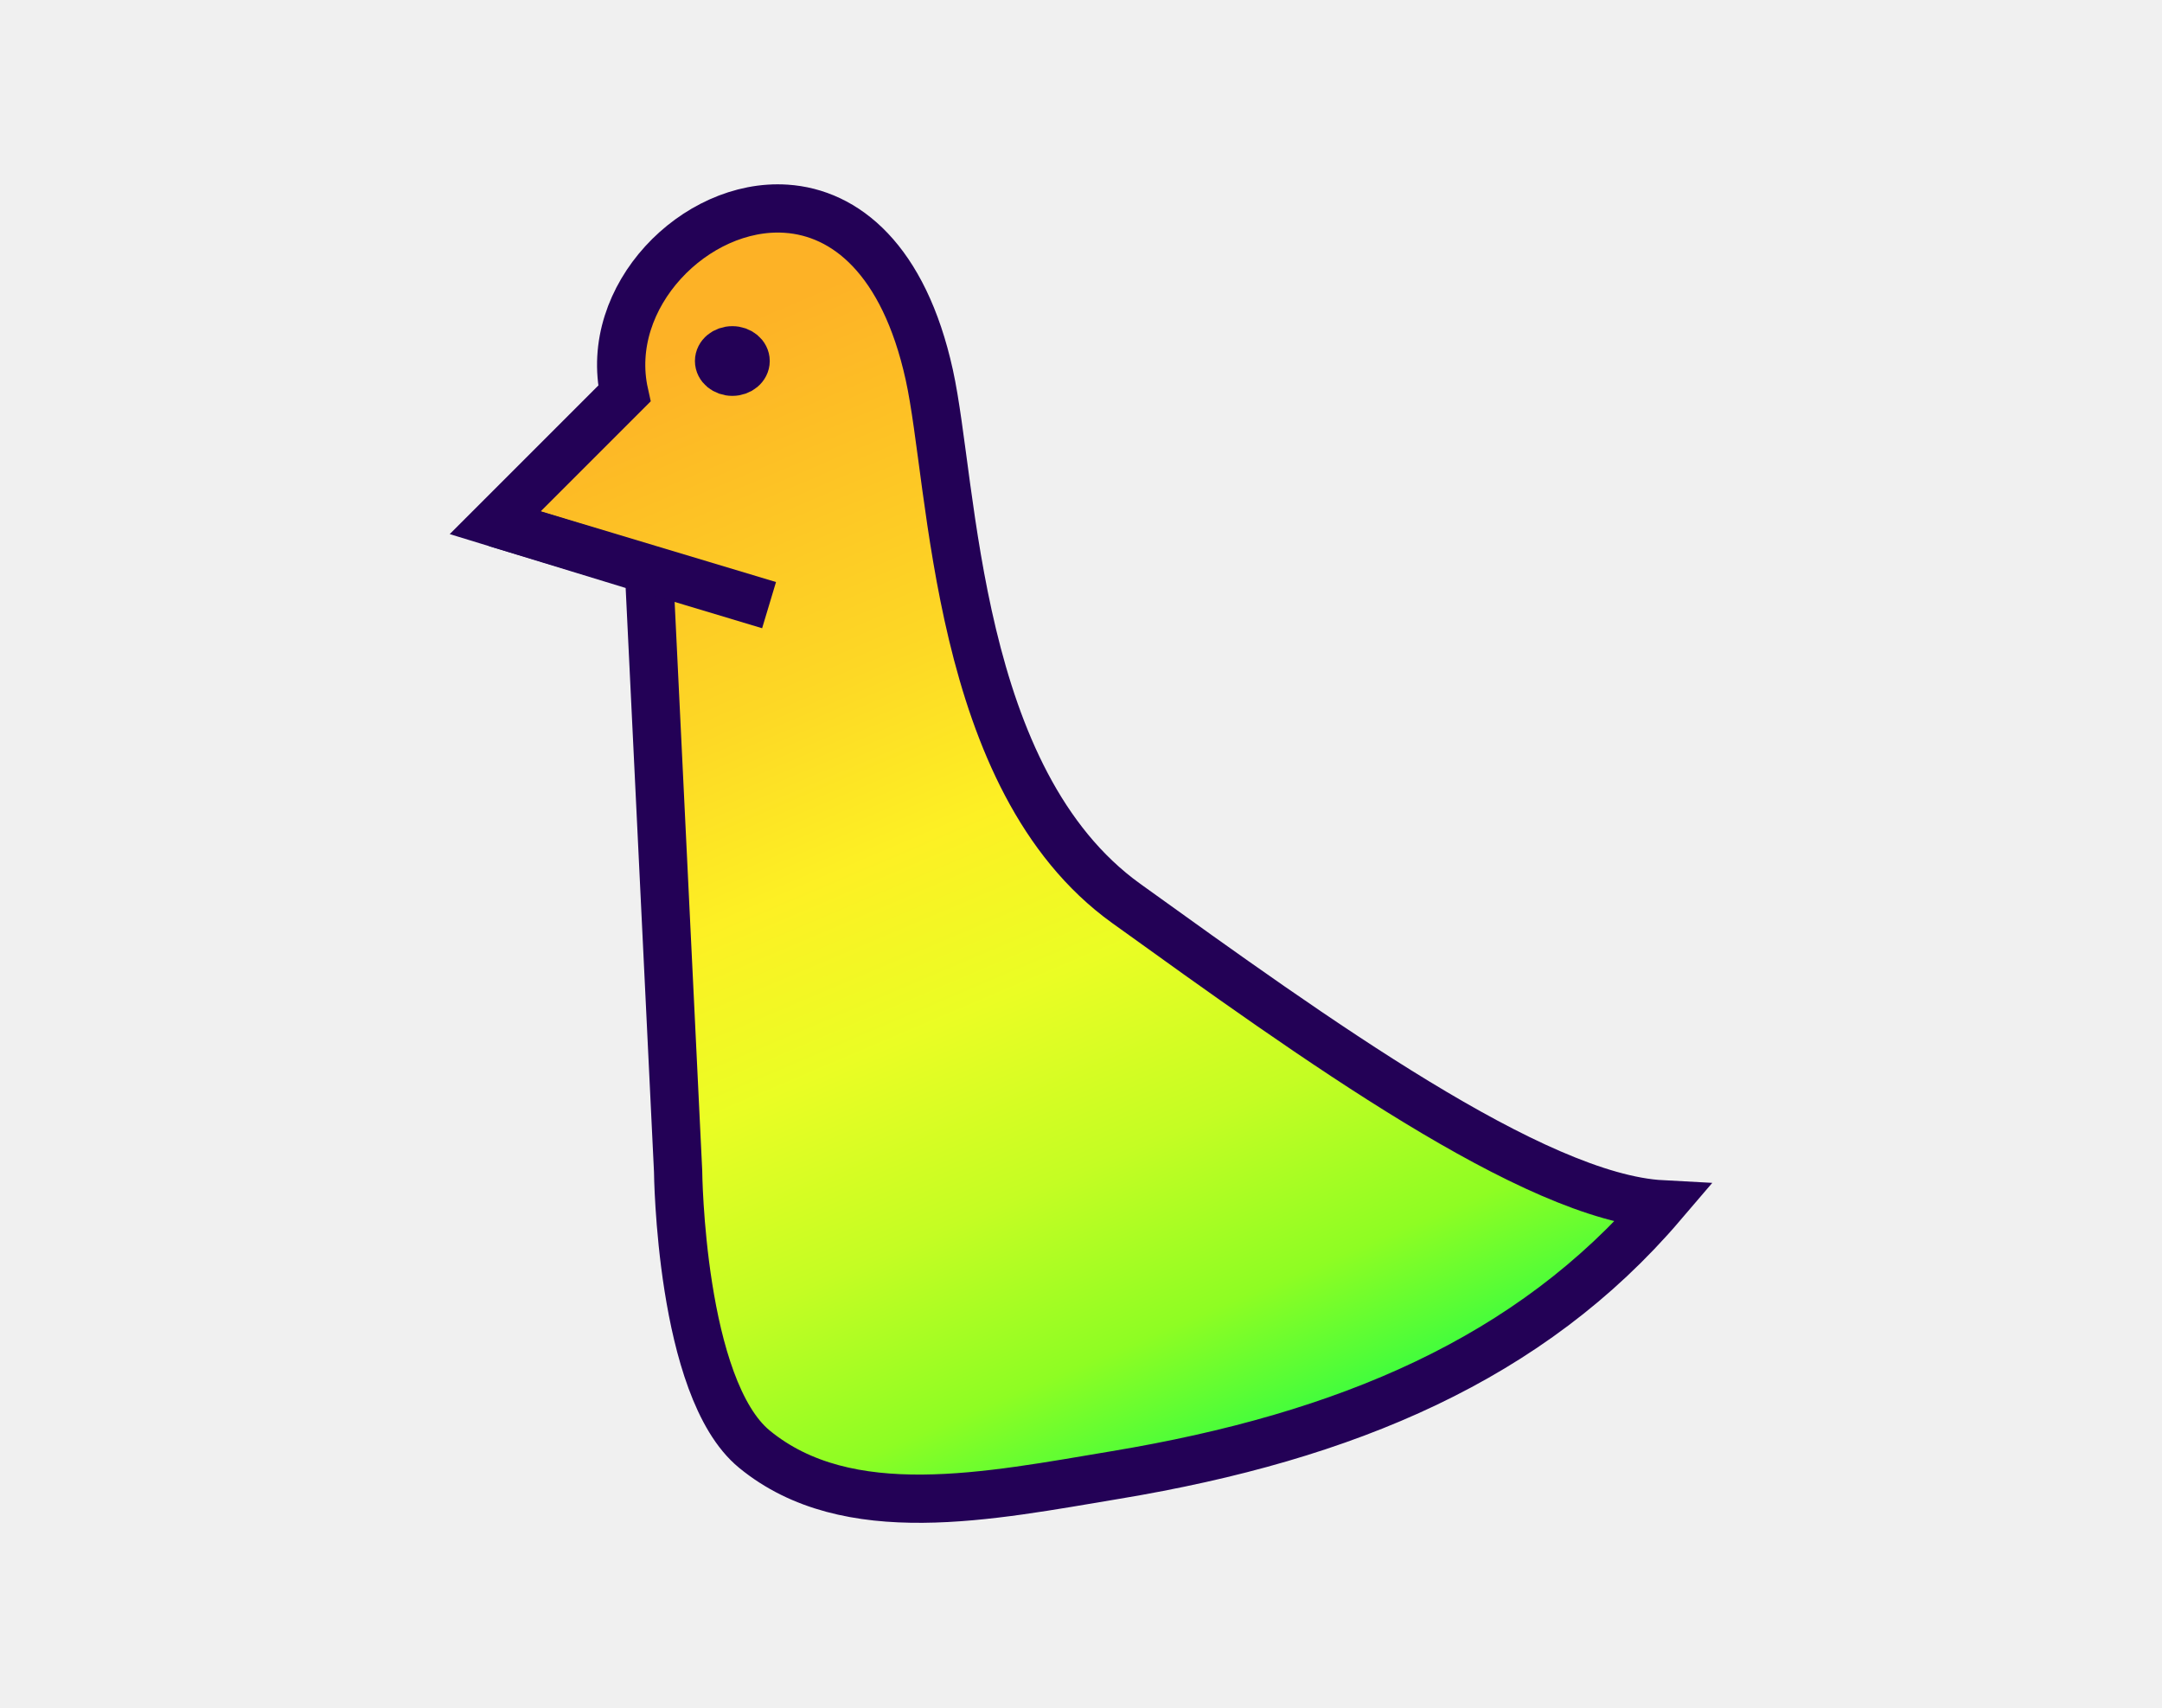
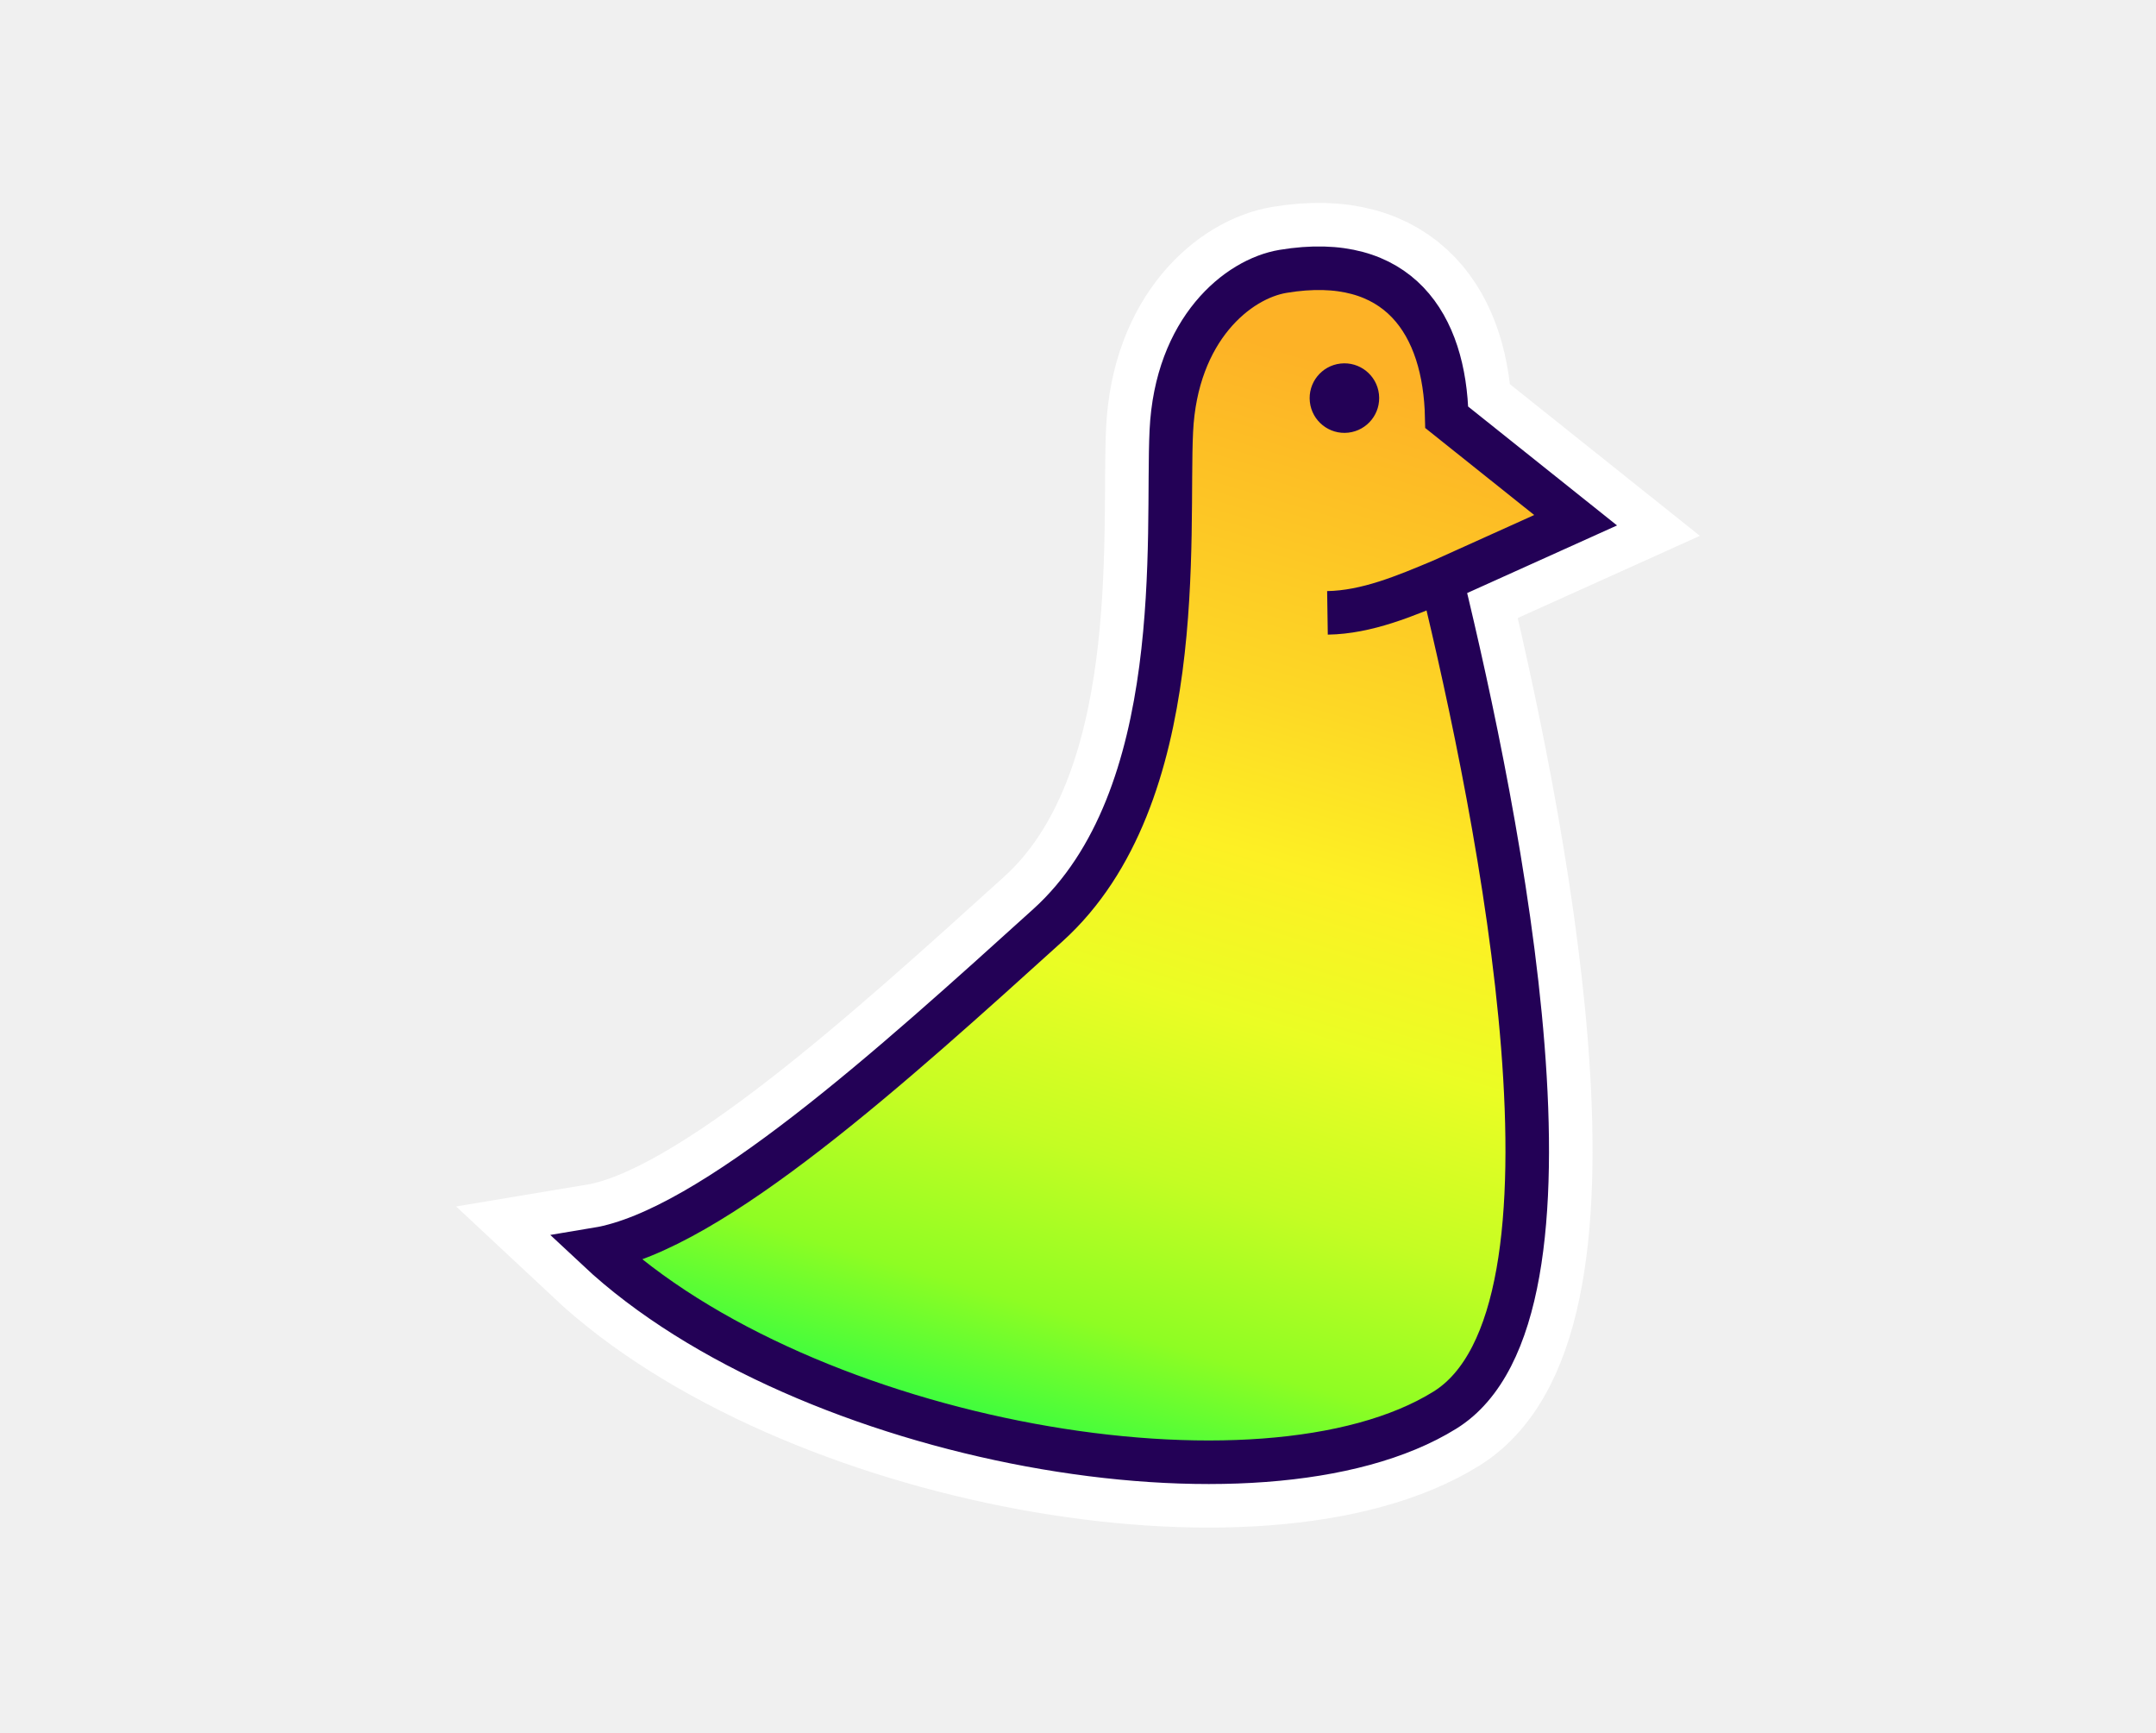
- <svg xmlns="http://www.w3.org/2000/svg" xmlns:xlink="http://www.w3.org/1999/xlink" width="1080" height="852.774" viewBox="0 0 1080 852.774" version="1.1" id="svg1">
+ <svg xmlns="http://www.w3.org/2000/svg" xmlns:xlink="http://www.w3.org/1999/xlink" width="1080" height="867.477" viewBox="0 0 1080 867.477" version="1.1" id="svg1">
  <defs id="defs1">
-     <linearGradient xlink:href="#linearGradient6" id="linearGradient3" x1="858.02" y1="628.949" x2="828.272" y2="558.869" gradientUnits="userSpaceOnUse" gradientTransform="matrix(8.346643,0,0,8.346643,-6497.323,-4523.806)" />
+     <linearGradient xlink:href="#linearGradient6" id="linearGradient3" x1="858.02" y1="628.949" x2="828.272" y2="558.869" gradientUnits="userSpaceOnUse" gradientTransform="matrix(-7.507655,0.8421184,0.8421184,7.507655,6208.644,-3424.455)" />
    <linearGradient id="linearGradient6">
      <stop style="stop-color:#26fd46;stop-opacity:1;" offset="0" id="stop4" />
      <stop style="stop-color:#8efd23;stop-opacity:1;" offset="0.14" id="stop1" />
      <stop style="stop-color:#c4fd23;stop-opacity:1;" offset="0.28" id="stop2" />
      <stop style="stop-color:#eafd24;stop-opacity:1;" offset="0.43" id="stop3" />
      <stop style="stop-color:#fdf024;stop-opacity:1;" offset="0.57" id="stop6" />
      <stop style="stop-color:#fdd825;stop-opacity:1;" offset="0.71" id="stop7" />
      <stop style="stop-color:#fdc425;stop-opacity:1;" offset="0.86" id="stop8" />
      <stop style="stop-color:#fdb226;stop-opacity:1;" offset="1" id="stop5" />
    </linearGradient>
  </defs>
  <g id="layer1">
-     <path style="display:inline;fill:url(#linearGradient3);stroke:#230156;stroke-width:24.099;stroke-dasharray:none;stroke-opacity:1" d="m 324.165,284.674 -76.822,-23.526 64.534,-64.534 c -10.773,-48.483 35.452,-95.356 80.793,-92.351 29.578,1.96 58.78,25.147 71.536,82.96 12.311,55.797 12.524,202.332 98.354,264.05 93.737,67.405 203.826,146.941 267.776,150.341 -65.859,77.13 -157.55,115.961 -272.962,135.176 -63.161,10.516 -133.877,25.383 -180.513,-12.88 -37.124,-30.458 -38.126,-138.922 -38.126,-138.922 z" id="path2-5-52-8" />
-     <path style="display:inline;fill:none;stroke:#230156;stroke-width:24.099;stroke-dasharray:none;stroke-opacity:1" d="m 247.719,261.26 136.46,41.022 z" id="path15-7-27-4" />
-     <ellipse style="display:inline;fill:#230156;fill-opacity:1;stroke:#230156;stroke-width:22.084;stroke-dasharray:none;stroke-opacity:1" id="path18-0-5-0" cx="365.83" cy="180.341" rx="7.647" ry="6.373" />
+     <g id="g8" transform="translate(164.5647,-1299.486)">
+       <path style="display:inline;fill:none;stroke:#ffffff;stroke-width:65.439;stroke-dasharray:none;stroke-opacity:1" d="m 557.659,1590.255 67.048,-30.239 -64.558,-51.536 c -0.988,-46.349 -23.833,-82.766 -81.99,-73.099 -22.664,3.767 -53.522,28.857 -55.975,80.021 -2.477,51.659 9.149,183.257 -61.827,247.432 -77.514,70.087 -168.512,152.735 -225.691,162.246 103.7,97.064 332.797,137.59 424.575,80.591 77.74,-48.281 26.86,-298.44 -1.581,-415.417 -18.381,7.694 -37.558,15.856 -57.26,16.151 19.703,-0.299 38.874,-8.446 57.26,-16.151 z" id="path1" />
+       <path style="display:inline;fill:url(#linearGradient3);stroke:#230156;stroke-width:21.813;stroke-dasharray:none;stroke-opacity:1" d="m 557.659,1590.255 67.048,-30.239 -64.558,-51.536 c -0.988,-46.349 -23.833,-82.766 -81.99,-73.099 -22.664,3.767 -53.522,28.857 -55.975,80.021 -2.477,51.659 9.149,183.257 -61.827,247.432 -77.514,70.087 -168.512,152.735 -225.691,162.246 103.7,97.064 332.797,137.59 424.575,80.591 77.74,-48.281 26.86,-298.44 -1.581,-415.417 -18.381,7.694 -37.558,15.856 -57.26,16.151 19.703,-0.299 38.874,-8.446 57.26,-16.151 z" id="path2-5-52-8" />
+       <circle style="display:inline;fill:#230156;fill-opacity:1;stroke:none;stroke-width:19.989;stroke-dasharray:none;stroke-opacity:1" id="path18-0-5-0" cx="-338.641" cy="1546.241" r="17.413" transform="matrix(-0.9937679,0.1114689,0.1114689,0.9937679,0,0)" />
+     </g>
  </g>
</svg>
